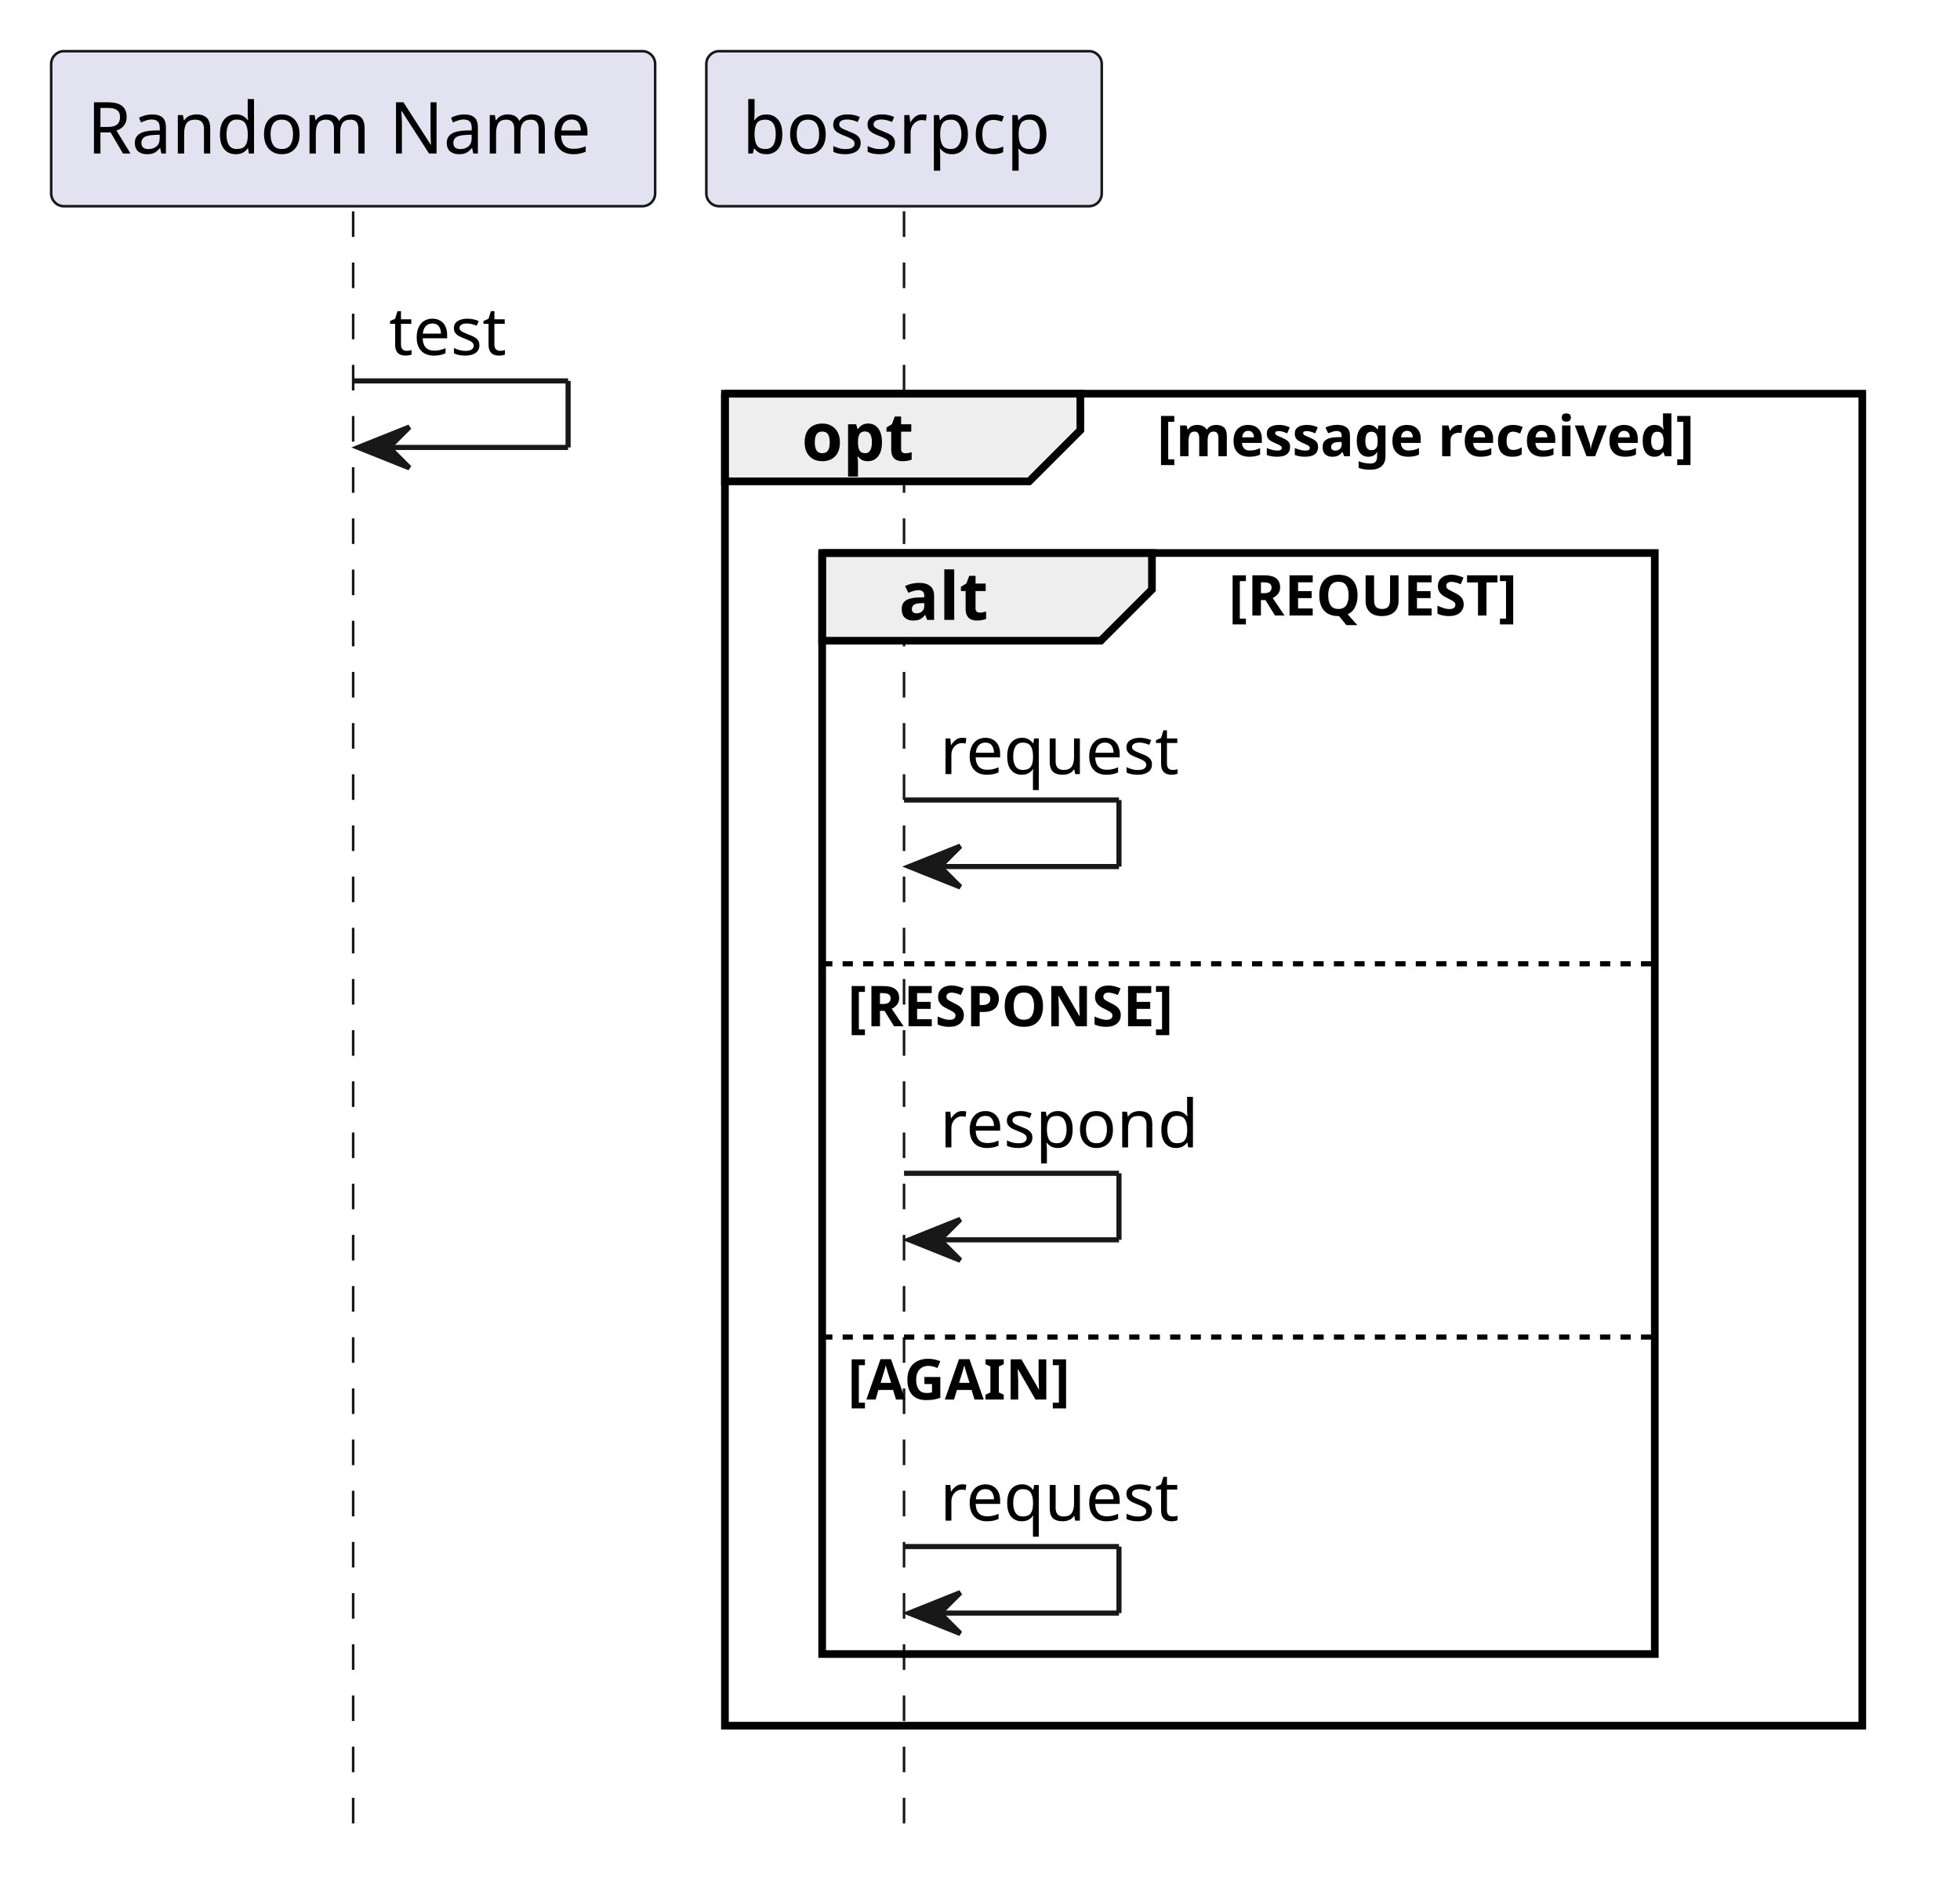
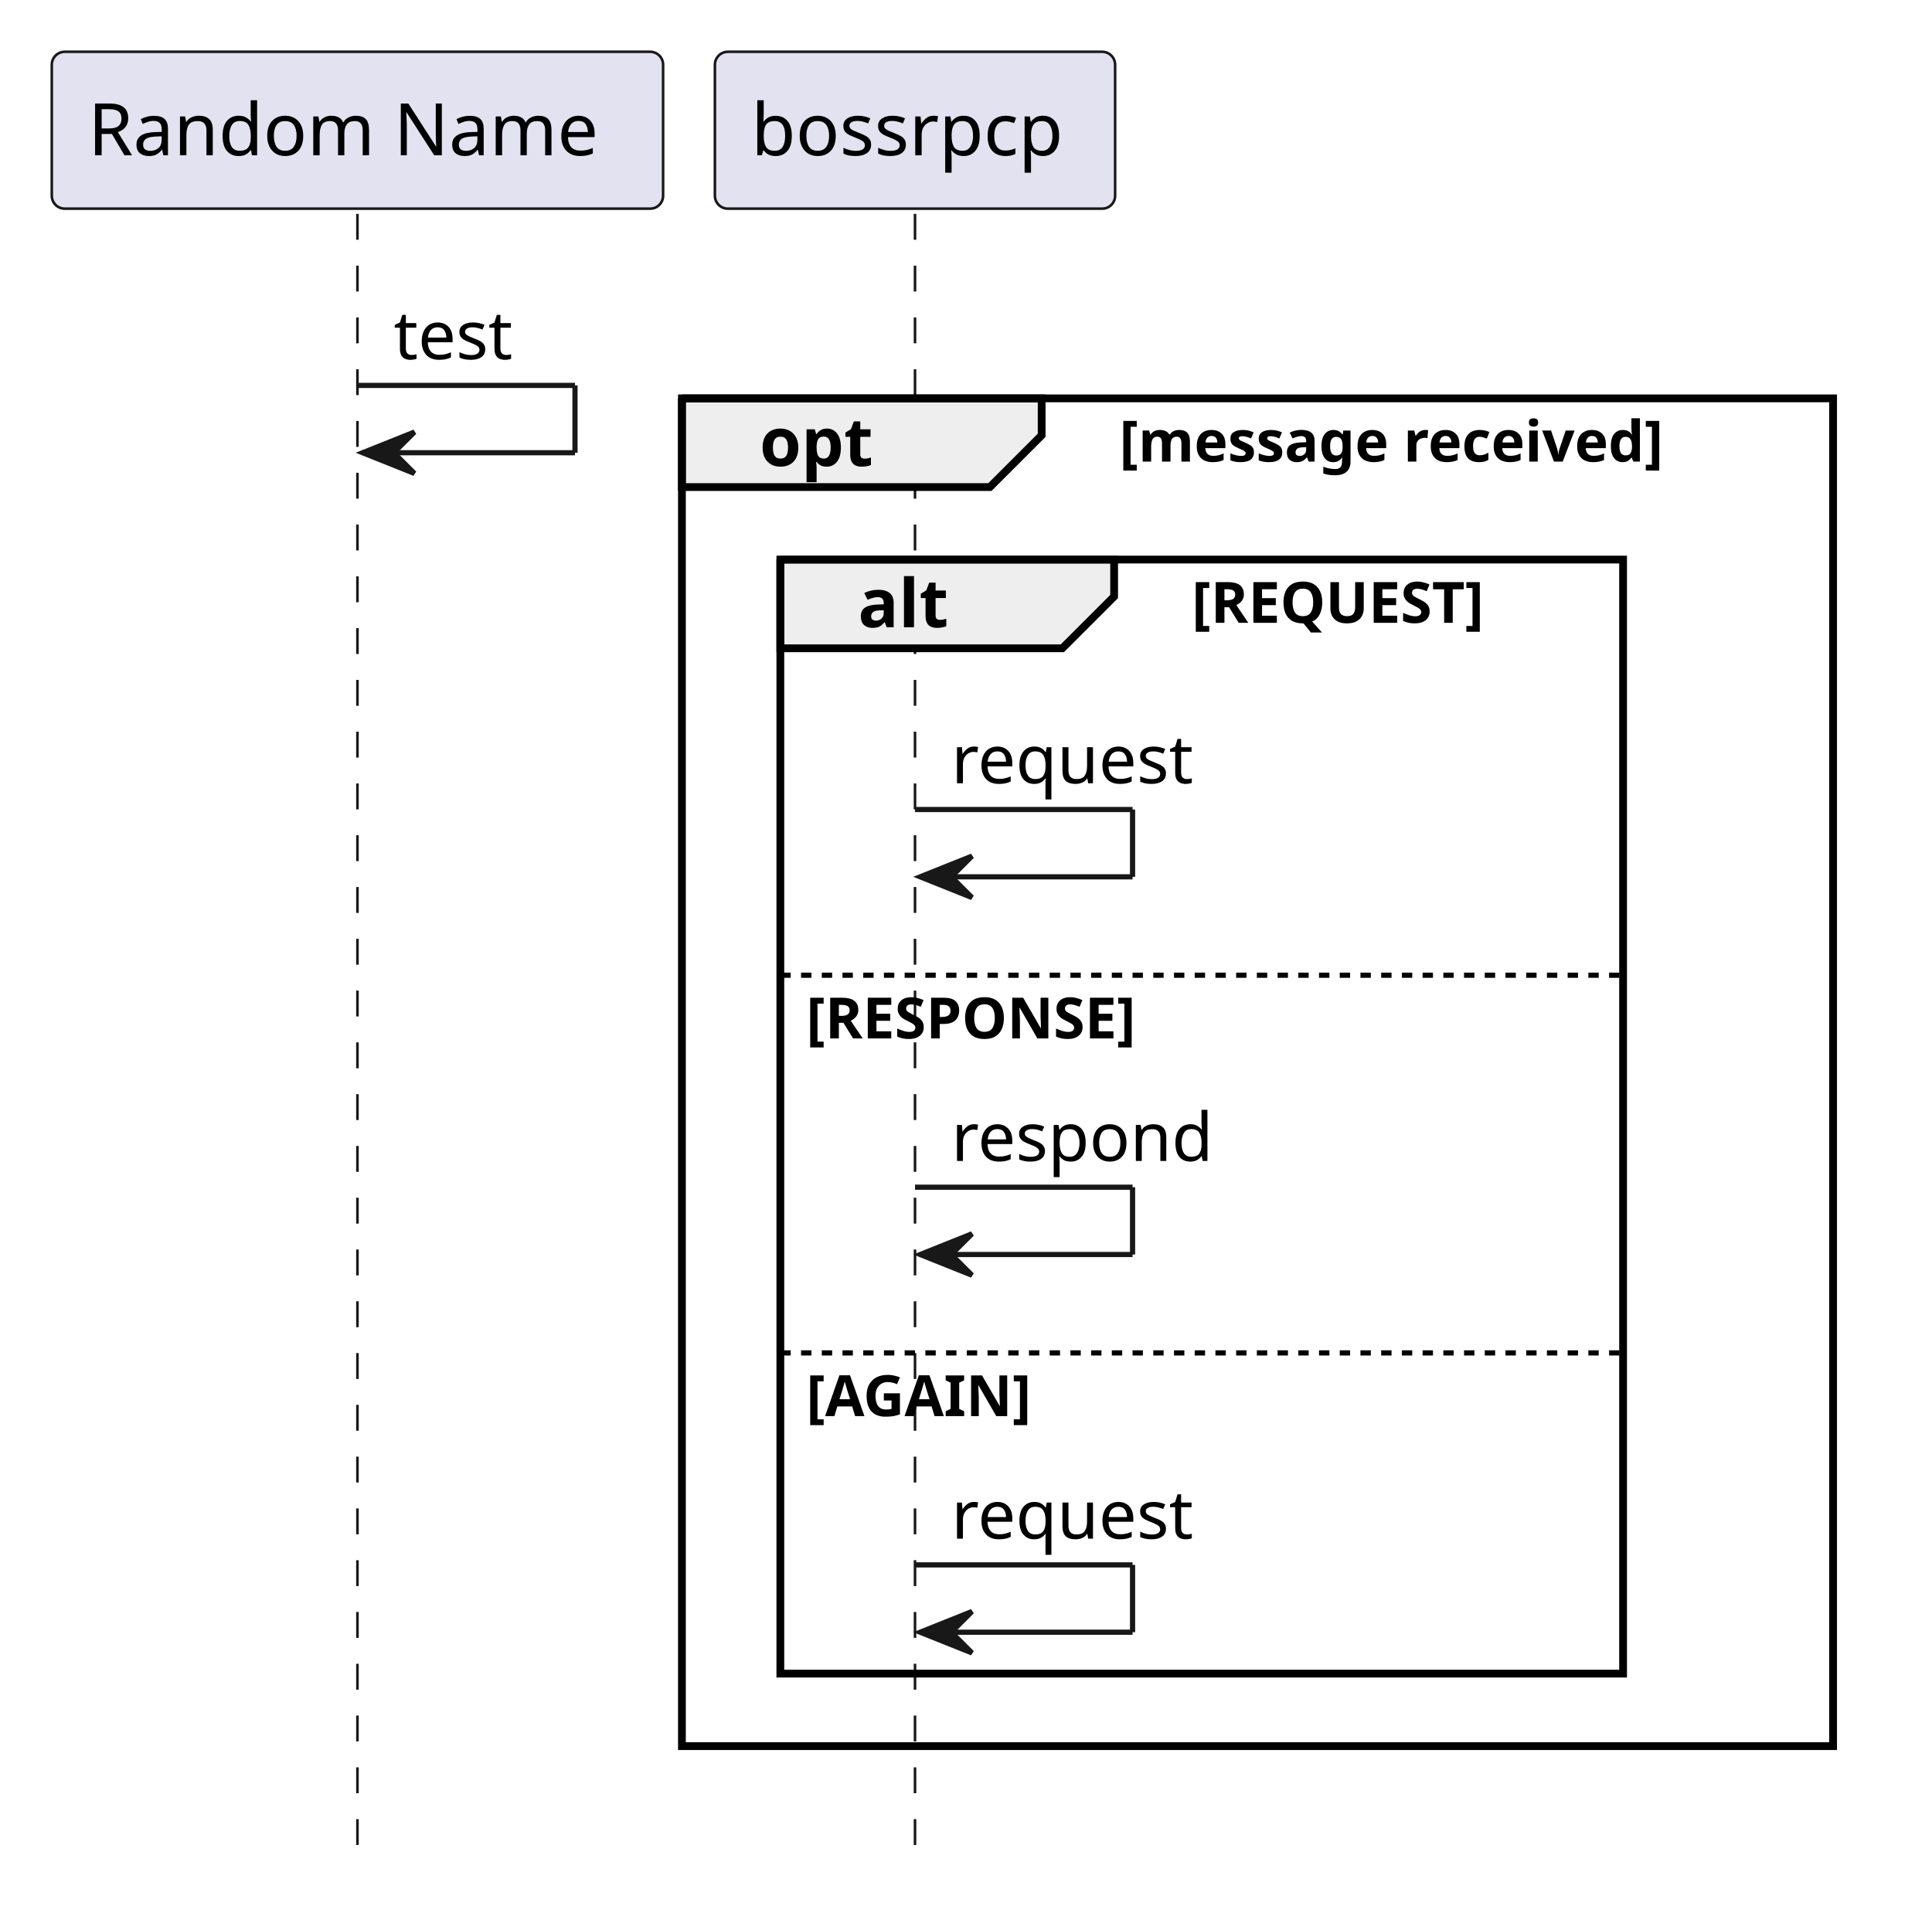
- <svg xmlns="http://www.w3.org/2000/svg" contentStyleType="text/css" data-diagram-type="SEQUENCE" height="368px" preserveAspectRatio="none" style="width:383px;height:368px;background:#FFFFFF;" version="1.1" viewBox="0 0 383 368" width="383px" zoomAndPan="magnify">
+ <svg xmlns="http://www.w3.org/2000/svg" contentStyleType="text/css" data-diagram-type="SEQUENCE" height="368px" preserveAspectRatio="none" style="width:373px;height:368px;background:#FFFFFF;" version="1.1" viewBox="0 0 373 368" width="373px" zoomAndPan="magnify">
  <defs />
  <g>
    <g>
      <rect fill="#000000" fill-opacity="0" height="315.906" width="8" x="65.511" y="41.297" />
      <line style="stroke:#181818;stroke-width:0.5;stroke-dasharray:5,5;" x1="69.011" x2="69.011" y1="41.297" y2="357.203" />
    </g>
    <g>
      <rect fill="#000000" fill-opacity="0" height="315.906" width="8" x="173.156" y="41.297" />
      <line style="stroke:#181818;stroke-width:0.5;stroke-dasharray:5,5;" x1="176.656" x2="176.656" y1="41.297" y2="357.203" />
    </g>
    <rect fill="#E2E2F0" height="30.297" rx="2.5" ry="2.5" style="stroke:#181818;stroke-width:0.5;" width="118.022" x="10" y="10" />
    <text fill="#000000" font-family="sans-serif" font-size="14" lengthAdjust="spacing" textLength="104.022" x="17" y="29.995">Random Name</text>
    <rect fill="#E2E2F0" height="30.297" rx="2.5" ry="2.5" style="stroke:#181818;stroke-width:0.5;" width="77.267" x="138.023" y="10" />
    <text fill="#000000" font-family="sans-serif" font-size="14" lengthAdjust="spacing" textLength="63.267" x="145.023" y="29.995">bossrpcp</text>
-     <path d="M141.656,76.93 L211.107,76.93 L211.107,84.062 L201.107,94.062 L141.656,94.062 L141.656,76.93" fill="#EEEEEE" style="stroke:#000000;stroke-width:1.5;" />
-     <rect fill="none" height="260.273" style="stroke:#000000;stroke-width:1.5;" width="222.251" x="141.656" y="76.93" />
-     <text fill="#000000" font-family="sans-serif" font-size="13" font-weight="700" lengthAdjust="spacing" textLength="24.451" x="156.656" y="89.997">opt</text>
-     <text fill="#000000" font-family="sans-serif" font-size="11" font-weight="700" lengthAdjust="spacing" textLength="121.8" x="226.107" y="89.14">[message received]</text>
-     <path d="M160.656,108.062 L225.099,108.062 L225.099,115.195 L215.099,125.195 L160.656,125.195 L160.656,108.062" fill="#EEEEEE" style="stroke:#000000;stroke-width:1.5;" />
-     <rect fill="none" height="215.141" style="stroke:#000000;stroke-width:1.5;" width="162.705" x="160.656" y="108.062" />
-     <text fill="#000000" font-family="sans-serif" font-size="13" font-weight="700" lengthAdjust="spacing" textLength="19.443" x="175.656" y="121.129">alt</text>
-     <text fill="#000000" font-family="sans-serif" font-size="11" font-weight="700" lengthAdjust="spacing" textLength="67.262" x="240.099" y="120.273">[REQUEST]</text>
-     <line style="stroke:#000000;stroke-width:1;stroke-dasharray:2,2;" x1="160.656" x2="323.361" y1="188.328" y2="188.328" />
-     <text fill="#000000" font-family="sans-serif" font-size="11" font-weight="700" lengthAdjust="spacing" textLength="76.017" x="165.656" y="200.539">[RESPONSE]</text>
-     <line style="stroke:#000000;stroke-width:1;stroke-dasharray:2,2;" x1="160.656" x2="323.361" y1="261.266" y2="261.266" />
-     <text fill="#000000" font-family="sans-serif" font-size="11" font-weight="700" lengthAdjust="spacing" textLength="49.409" x="165.656" y="273.476">[AGAIN]</text>
+     <path d="M131.656,76.93 L201.107,76.93 L201.107,84.062 L191.107,94.062 L131.656,94.062 L131.656,76.93" fill="#EEEEEE" style="stroke:#000000;stroke-width:1.5;" />
+     <rect fill="none" height="260.273" style="stroke:#000000;stroke-width:1.5;" width="222.251" x="131.656" y="76.93" />
+     <text fill="#000000" font-family="sans-serif" font-size="13" font-weight="700" lengthAdjust="spacing" textLength="24.451" x="146.656" y="89.997">opt</text>
+     <text fill="#000000" font-family="sans-serif" font-size="11" font-weight="700" lengthAdjust="spacing" textLength="121.8" x="216.107" y="89.14">[message received]</text>
+     <path d="M150.656,108.062 L215.099,108.062 L215.099,115.195 L205.099,125.195 L150.656,125.195 L150.656,108.062" fill="#EEEEEE" style="stroke:#000000;stroke-width:1.5;" />
+     <rect fill="none" height="215.141" style="stroke:#000000;stroke-width:1.5;" width="162.705" x="150.656" y="108.062" />
+     <text fill="#000000" font-family="sans-serif" font-size="13" font-weight="700" lengthAdjust="spacing" textLength="19.443" x="165.656" y="121.129">alt</text>
+     <text fill="#000000" font-family="sans-serif" font-size="11" font-weight="700" lengthAdjust="spacing" textLength="67.262" x="230.099" y="120.273">[REQUEST]</text>
+     <line style="stroke:#000000;stroke-width:1;stroke-dasharray:2,2;" x1="150.656" x2="313.361" y1="188.328" y2="188.328" />
+     <text fill="#000000" font-family="sans-serif" font-size="11" font-weight="700" lengthAdjust="spacing" textLength="76.017" x="155.656" y="200.539">[RESPONSE]</text>
+     <line style="stroke:#000000;stroke-width:1;stroke-dasharray:2,2;" x1="150.656" x2="313.361" y1="261.266" y2="261.266" />
+     <text fill="#000000" font-family="sans-serif" font-size="11" font-weight="700" lengthAdjust="spacing" textLength="49.409" x="155.656" y="273.476">[AGAIN]</text>
    <line style="stroke:#181818;stroke-width:1;" x1="176.656" x2="218.656" y1="156.328" y2="156.328" />
    <line style="stroke:#181818;stroke-width:1;" x1="218.656" x2="218.656" y1="156.328" y2="169.328" />
    <line style="stroke:#181818;stroke-width:1;" x1="177.656" x2="218.656" y1="169.328" y2="169.328" />
    <polygon fill="#181818" points="187.656,165.328,177.656,169.328,187.656,173.328,183.656,169.328" style="stroke:#181818;stroke-width:1;" />
    <text fill="#000000" font-family="sans-serif" font-size="13" lengthAdjust="spacing" textLength="49.702" x="183.656" y="151.262">request</text>
    <line style="stroke:#181818;stroke-width:1;" x1="176.656" x2="218.656" y1="229.266" y2="229.266" />
    <line style="stroke:#181818;stroke-width:1;" x1="218.656" x2="218.656" y1="229.266" y2="242.266" />
    <line style="stroke:#181818;stroke-width:1;" x1="177.656" x2="218.656" y1="242.266" y2="242.266" />
    <polygon fill="#181818" points="187.656,238.266,177.656,242.266,187.656,246.266,183.656,242.266" style="stroke:#181818;stroke-width:1;" />
    <text fill="#000000" font-family="sans-serif" font-size="13" lengthAdjust="spacing" textLength="52.812" x="183.656" y="224.2">respond</text>
    <line style="stroke:#181818;stroke-width:1;" x1="176.656" x2="218.656" y1="302.203" y2="302.203" />
    <line style="stroke:#181818;stroke-width:1;" x1="218.656" x2="218.656" y1="302.203" y2="315.203" />
    <line style="stroke:#181818;stroke-width:1;" x1="177.656" x2="218.656" y1="315.203" y2="315.203" />
    <polygon fill="#181818" points="187.656,311.203,177.656,315.203,187.656,319.203,183.656,315.203" style="stroke:#181818;stroke-width:1;" />
    <text fill="#000000" font-family="sans-serif" font-size="13" lengthAdjust="spacing" textLength="49.702" x="183.656" y="297.137">request</text>
    <line style="stroke:#181818;stroke-width:1;" x1="69.011" x2="111.011" y1="74.43" y2="74.43" />
    <line style="stroke:#181818;stroke-width:1;" x1="111.011" x2="111.011" y1="74.43" y2="87.43" />
    <line style="stroke:#181818;stroke-width:1;" x1="70.011" x2="111.011" y1="87.43" y2="87.43" />
    <polygon fill="#181818" points="80.011,83.43,70.011,87.43,80.011,91.43,76.011,87.43" style="stroke:#181818;stroke-width:1;" />
    <text fill="#000000" font-family="sans-serif" font-size="13" lengthAdjust="spacing" textLength="24.965" x="76.011" y="69.364">test</text>
  </g>
</svg>
